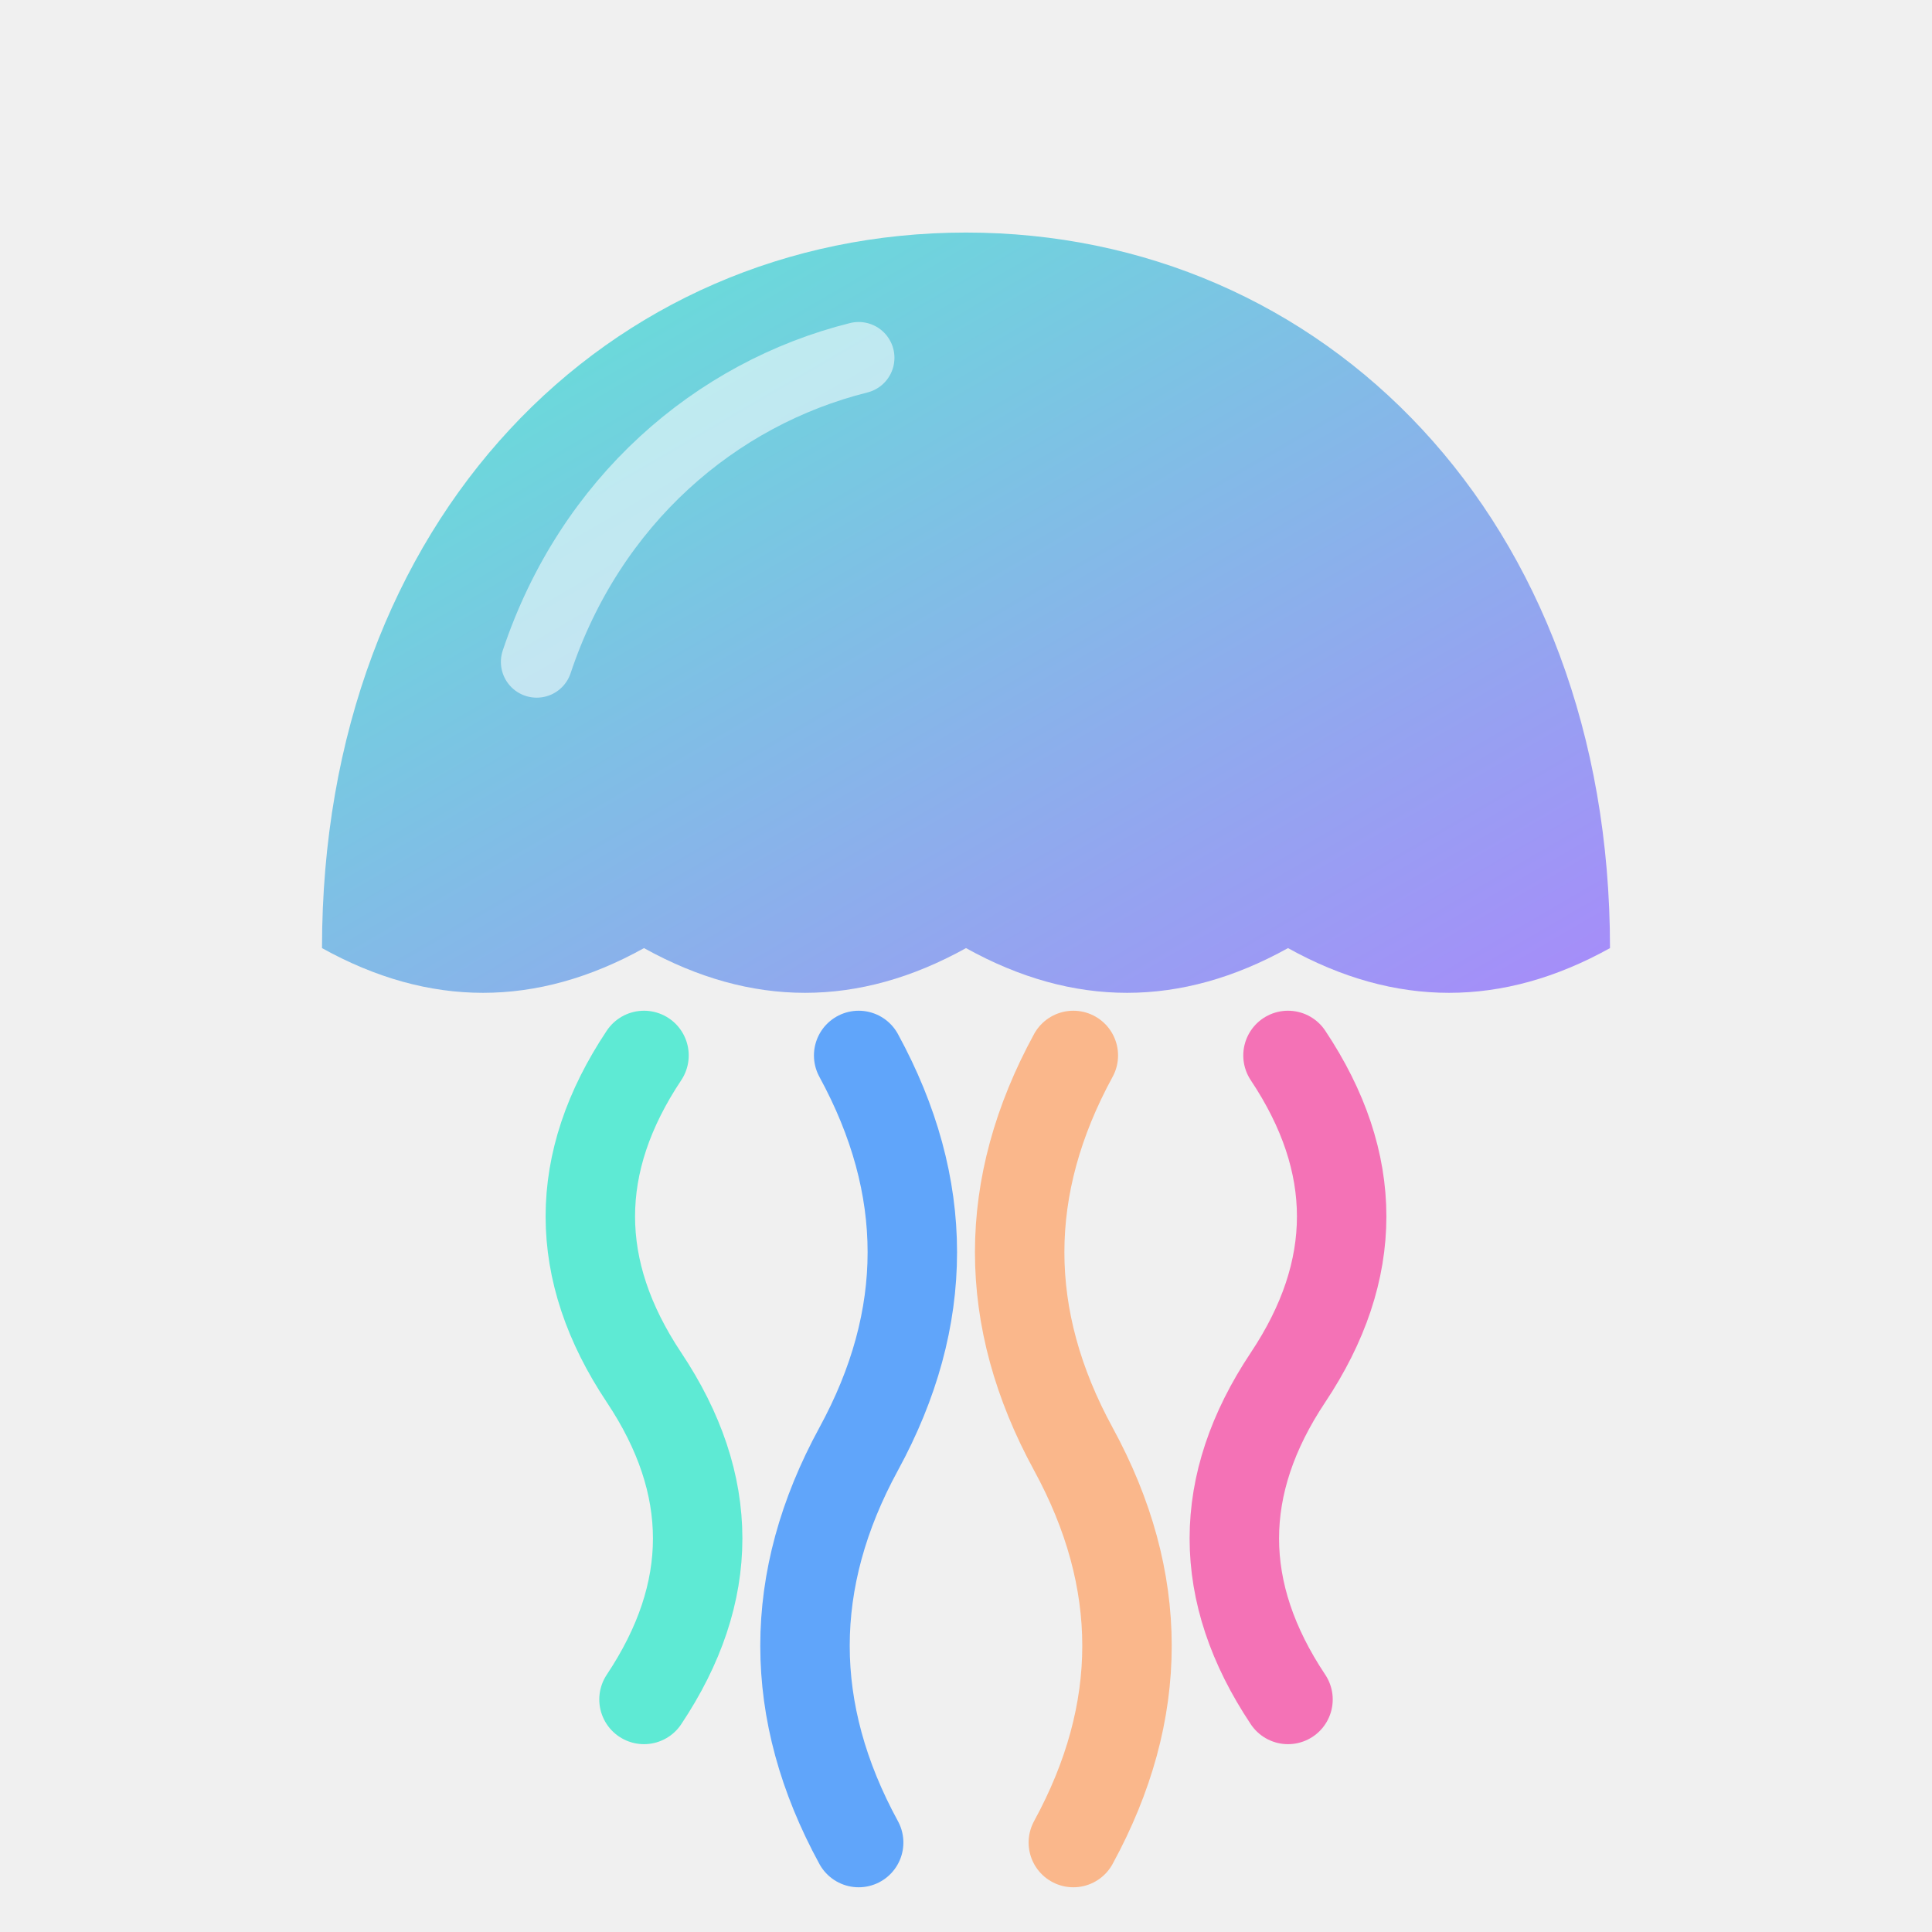
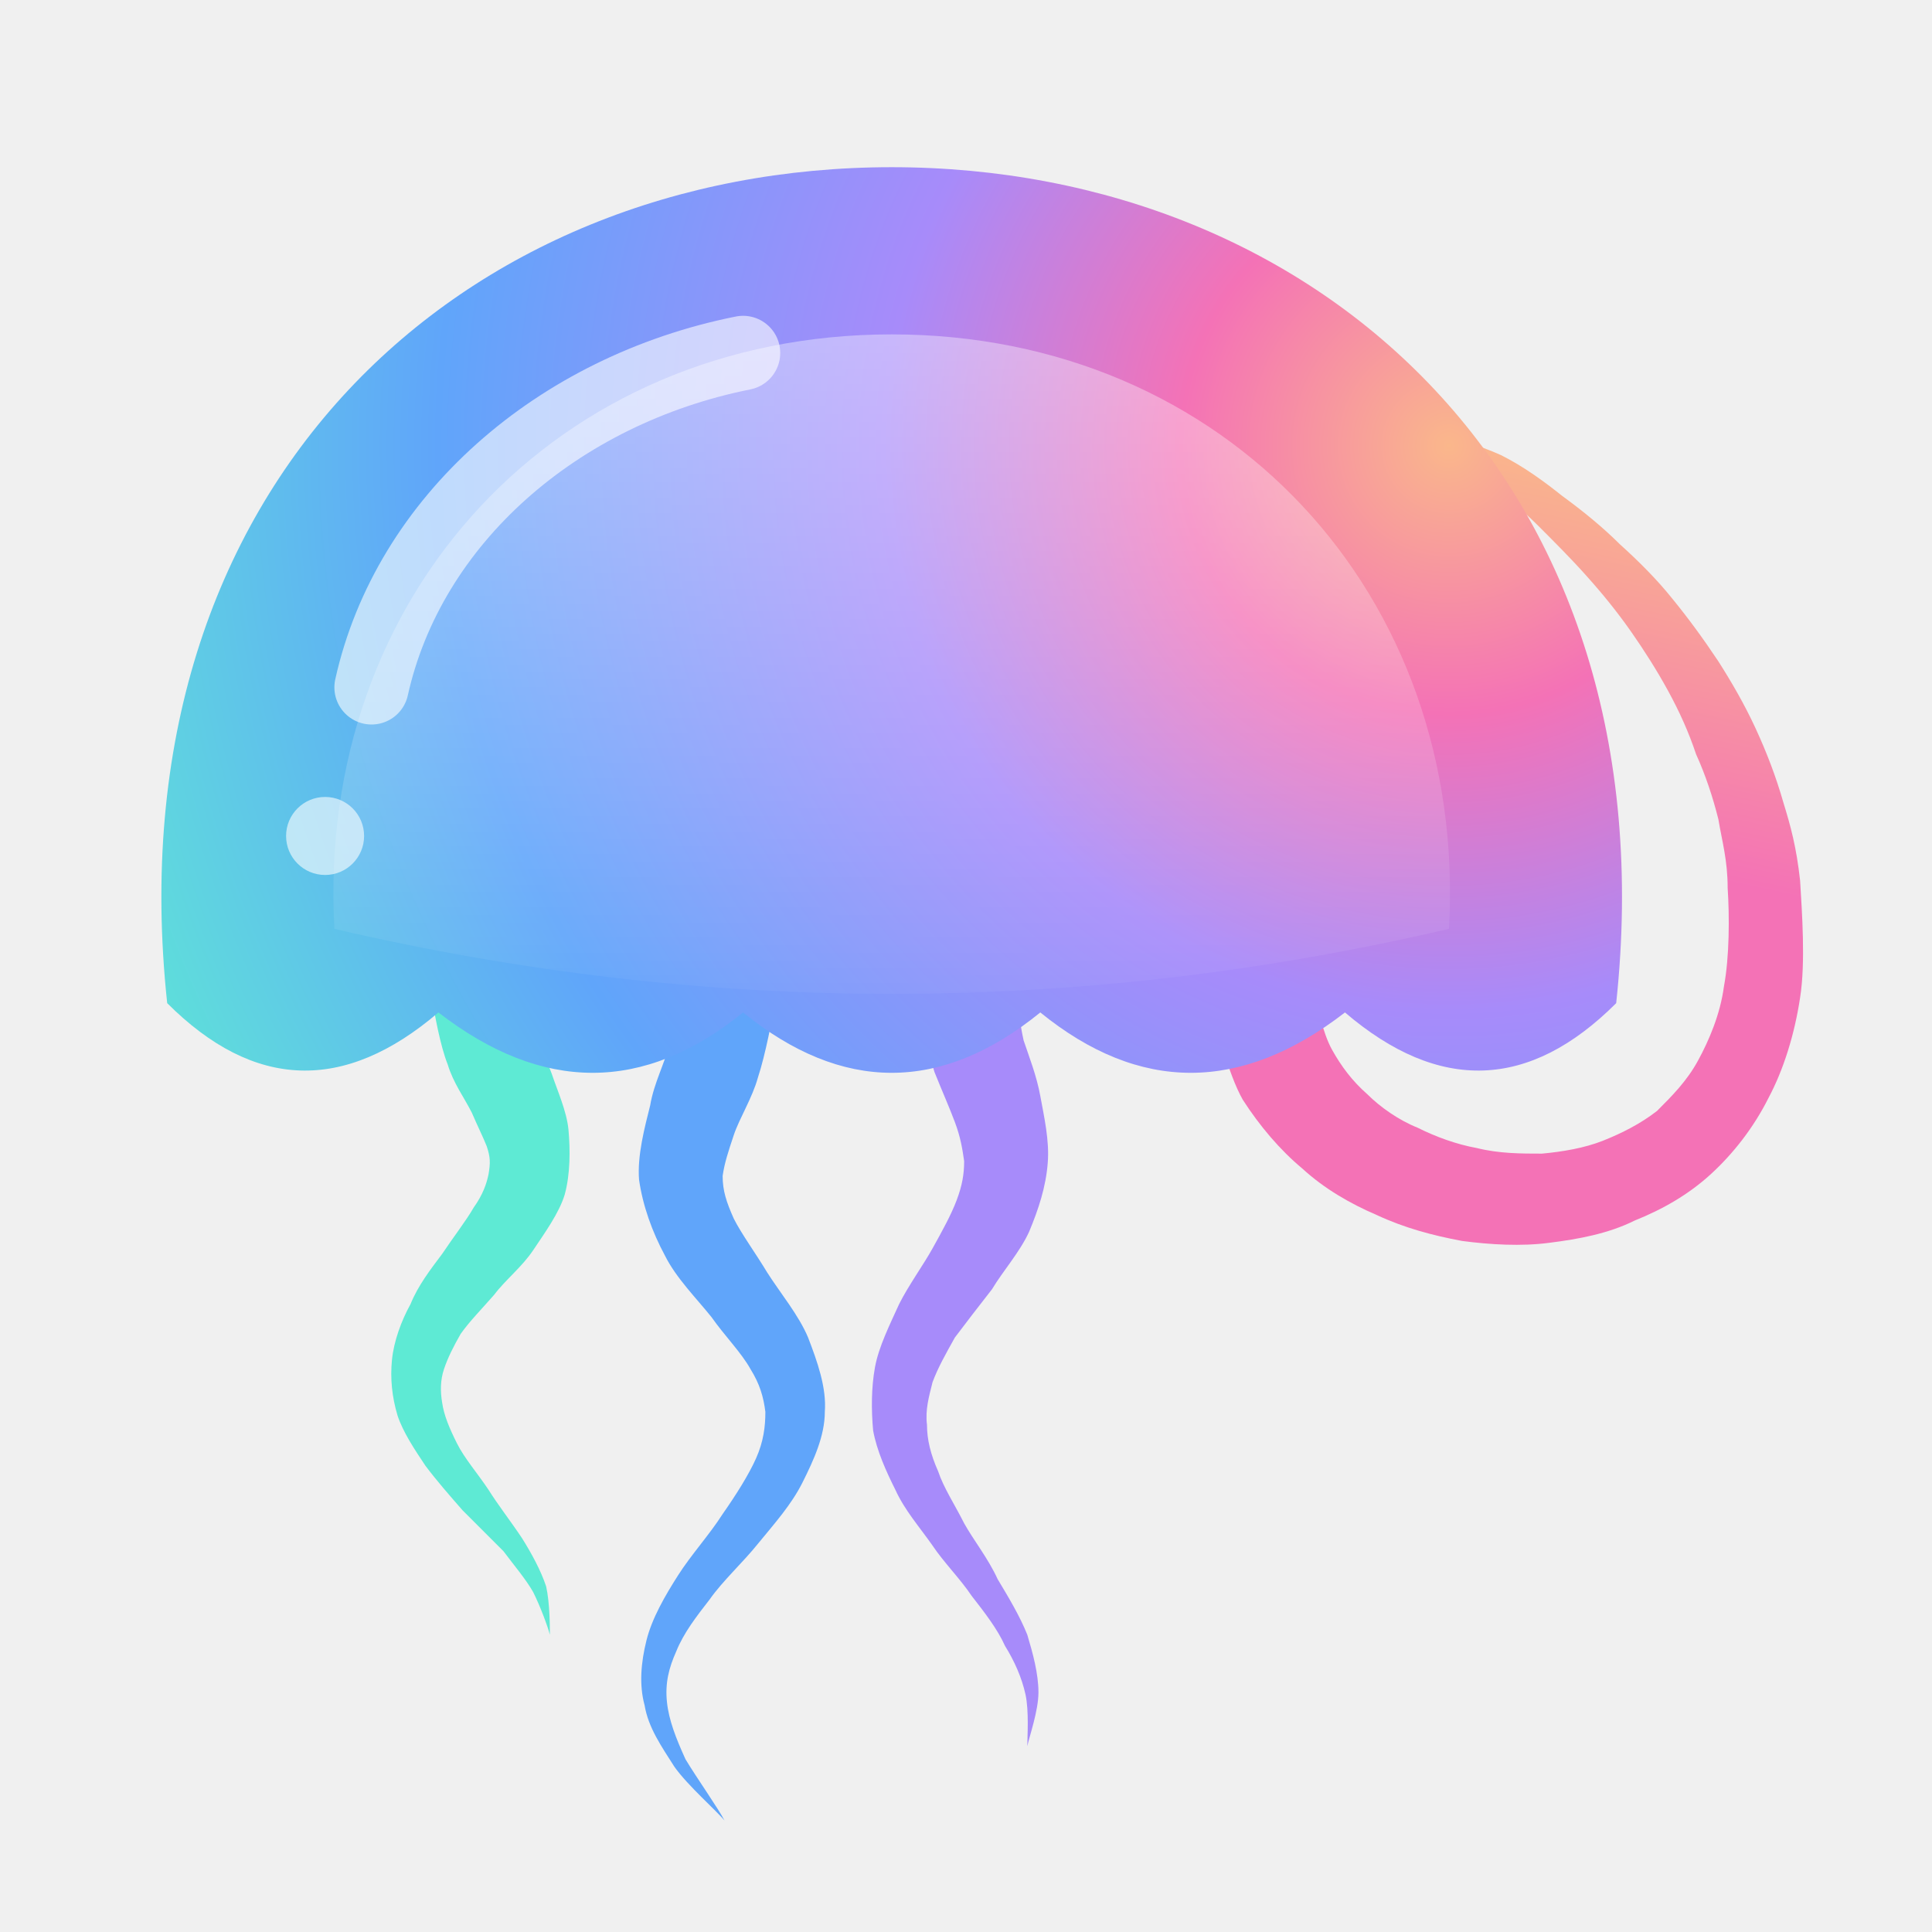
- <svg xmlns="http://www.w3.org/2000/svg" viewBox="10 9 108 108" width="128" height="128">
+ <svg xmlns="http://www.w3.org/2000/svg" viewBox="16 10 104 104" width="128" height="128">
  <defs>
-     <linearGradient id="bell" x1="0" y1="0" x2="1" y2="1">
-       <stop offset="0" stop-color="#5eead4" />
-       <stop offset="1" stop-color="#a78bfa" />
+     <radialGradient id="paint" gradientUnits="userSpaceOnUse" cx="94" cy="34" r="80">
+       <stop offset="0" stop-color="#fab78b" />
+       <stop offset="0.18" stop-color="#f472b6" />
+       <stop offset="0.38" stop-color="#a78bfa" />
+       <stop offset="0.68" stop-color="#60a5fa" />
+       <stop offset="1" stop-color="#5eead4" />
+     </radialGradient>
+     <linearGradient id="brush" gradientUnits="userSpaceOnUse" x1="86" y1="70" x2="94" y2="33">
+       <stop offset="0.45" stop-color="#f472b6" />
+       <stop offset="1" stop-color="#fab78b" />
+     </linearGradient>
+     <linearGradient id="gloss" x1="0" y1="0" x2="0" y2="1">
+       <stop offset="0" stop-color="#fff" stop-opacity=".38" />
+       <stop offset="1" stop-color="#fff" stop-opacity=".04" />
    </linearGradient>
  </defs>
-   <g fill="none" stroke-width="5" stroke-linecap="round">
-     <path d="M46 68 q-6 9 0 18 t0 18" stroke="#5eead4" />
-     <path d="M58 68 q6 11 0 22 t0 22" stroke="#60a5fa" />
-     <path d="M70 68 q-6 11 0 22 t0 22" stroke="#fab78b" />
-     <path d="M82 68 q6 9 0 18 t0 18" stroke="#f472b6" />
-   </g>
-   <path d="M28 62 C28 38 44 22 64 22 C84 22 100 38 100 62 Q91 67 82 62 Q73 67 64 62 Q55 67 46 62 Q37 67 28 62 Z" fill="url(#bell)" />
-   <path d="M40 46 C43 37 50 31 58 29" fill="none" stroke="#fff" stroke-opacity=".55" stroke-width="4" stroke-linecap="round" />
+   <path d="M39.3 64.0C39.4 64.6 39.7 66.3 40.1 67.3C40.4 68.3 41.0 69.1 41.4 69.9C41.7 70.6 42.0 71.2 42.2 71.7C42.4 72.3 42.4 72.6 42.3 73.2C42.2 73.7 42.0 74.3 41.5 75.0C41.1 75.7 40.4 76.6 39.8 77.5C39.2 78.3 38.5 79.2 38.1 80.2C37.6 81.1 37.2 82.2 37.1 83.2C37.0 84.2 37.1 85.2 37.4 86.2C37.7 87.1 38.3 88.0 38.9 88.9C39.5 89.7 40.2 90.5 40.9 91.3C41.6 92.0 42.4 92.8 43.1 93.5C43.7 94.3 44.3 95.0 44.7 95.7C45.1 96.5 45.5 97.6 45.6 98.0C45.6 97.6 45.6 96.3 45.4 95.4C45.1 94.5 44.6 93.6 44.1 92.8C43.5 91.9 42.8 91.0 42.3 90.2C41.7 89.3 41.0 88.5 40.6 87.7C40.2 86.9 39.9 86.2 39.8 85.5C39.7 84.9 39.7 84.3 39.9 83.7C40.1 83.1 40.4 82.5 40.8 81.8C41.3 81.1 41.9 80.5 42.6 79.7C43.2 78.9 44.1 78.2 44.7 77.3C45.3 76.4 46.1 75.3 46.4 74.3C46.7 73.2 46.7 71.9 46.6 70.8C46.5 69.8 46.0 68.7 45.7 67.8C45.4 67.0 45.0 66.2 44.9 65.6C44.7 64.9 44.7 64.3 44.7 64.0Z" fill="#5eead4" />
+   <path d="M52.3 64.0C52.3 64.4 52.2 65.4 52.0 66.3C51.8 67.2 51.2 68.3 51.0 69.5C50.7 70.7 50.3 72.2 50.4 73.5C50.6 74.9 51.1 76.3 51.8 77.6C52.4 78.8 53.5 79.9 54.3 80.9C55.0 81.9 55.9 82.8 56.4 83.7C56.9 84.5 57.1 85.2 57.2 86.0C57.2 86.8 57.1 87.6 56.7 88.5C56.3 89.4 55.6 90.5 54.9 91.5C54.2 92.6 53.2 93.7 52.5 94.8C51.8 95.9 51.1 97.1 50.8 98.3C50.5 99.5 50.4 100.7 50.7 101.8C50.9 103.0 51.6 104.0 52.3 105.1C53.0 106.1 54.6 107.5 55.0 108.0C54.7 107.4 53.5 105.7 52.9 104.7C52.4 103.6 52.0 102.6 51.9 101.6C51.8 100.6 52.0 99.8 52.4 98.9C52.8 97.9 53.5 97.0 54.2 96.1C54.9 95.1 56.0 94.1 56.8 93.1C57.7 92.0 58.6 91.0 59.2 89.8C59.8 88.6 60.4 87.3 60.4 86.0C60.5 84.7 60.0 83.3 59.5 82.0C59.0 80.8 58.0 79.6 57.3 78.5C56.7 77.5 55.9 76.4 55.5 75.6C55.1 74.7 54.9 74.1 54.9 73.3C55.0 72.6 55.2 72.0 55.5 71.1C55.8 70.2 56.5 69.1 56.8 68.0C57.2 66.8 57.6 64.7 57.7 64.0Z" fill="#60a5fa" />
+   <path d="M65.3 64.3C65.5 64.9 66.0 66.7 66.3 67.7C66.7 68.7 67.1 69.6 67.4 70.4C67.7 71.2 67.8 71.8 67.9 72.5C67.9 73.2 67.8 73.8 67.5 74.6C67.2 75.4 66.7 76.3 66.2 77.2C65.7 78.1 64.9 79.2 64.4 80.2C63.9 81.3 63.3 82.5 63.1 83.6C62.9 84.7 62.9 85.9 63.0 87.0C63.2 88.1 63.7 89.2 64.2 90.2C64.7 91.3 65.5 92.2 66.2 93.2C66.8 94.1 67.7 95.0 68.3 95.9C69.0 96.8 69.7 97.7 70.1 98.6C70.6 99.4 71.0 100.3 71.2 101.2C71.4 102.1 71.3 103.5 71.3 104.0C71.4 103.5 71.9 102.1 71.9 101.1C71.9 100.1 71.6 99.0 71.3 98.0C70.9 97.0 70.3 96.0 69.7 95.0C69.2 93.9 68.4 92.9 67.9 92.0C67.4 91.0 66.8 90.1 66.5 89.2C66.1 88.3 65.9 87.5 65.9 86.7C65.8 85.9 66.0 85.2 66.2 84.4C66.5 83.6 66.9 82.9 67.4 82.0C68.0 81.2 68.7 80.3 69.4 79.4C70.0 78.4 70.9 77.4 71.4 76.3C71.9 75.1 72.3 73.9 72.4 72.6C72.5 71.4 72.2 70.1 72.0 69.0C71.8 67.9 71.4 66.9 71.1 66.0C70.9 65.1 70.8 64.1 70.7 63.7Z" fill="#a78bfa" />
+   <path d="M81.2 64.4C81.5 65.2 82.1 67.8 82.9 69.2C83.8 70.6 84.9 71.9 86.1 72.9C87.3 74.0 88.7 74.8 90.1 75.4C91.6 76.1 93.1 76.5 94.7 76.8C96.2 77.0 97.9 77.1 99.4 76.9C101.0 76.7 102.6 76.4 104.0 75.7C105.5 75.1 106.9 74.3 108.1 73.2C109.3 72.1 110.4 70.7 111.2 69.1C112.0 67.6 112.6 65.7 112.9 63.7C113.2 61.8 113.0 59.1 112.9 57.4C112.7 55.6 112.4 54.5 112.0 53.2C111.6 51.8 111.1 50.5 110.5 49.2C109.9 47.9 109.2 46.7 108.5 45.6C107.7 44.4 106.9 43.3 106.0 42.2C105.2 41.2 104.2 40.2 103.2 39.3C102.3 38.4 101.2 37.5 100.1 36.7C99.1 35.9 98.0 35.1 96.8 34.5C95.7 34.0 93.8 33.4 93.2 33.2C93.7 33.6 95.0 34.9 96.0 35.8C96.9 36.6 97.9 37.4 98.8 38.3C99.7 39.2 100.6 40.1 101.4 41.0C102.3 42.0 103.1 43.0 103.8 44.0C104.5 45.0 105.2 46.1 105.8 47.2C106.4 48.3 106.9 49.4 107.3 50.6C107.8 51.7 108.2 52.9 108.5 54.1C108.7 55.3 109.0 56.3 109.0 57.8C109.1 59.3 109.1 61.5 108.8 63.1C108.6 64.6 108.0 66.0 107.4 67.1C106.8 68.2 106.0 69.0 105.2 69.8C104.3 70.5 103.3 71.0 102.3 71.4C101.3 71.8 100.1 72.0 99.0 72.1C97.9 72.1 96.7 72.1 95.5 71.8C94.4 71.6 93.3 71.2 92.3 70.7C91.3 70.3 90.3 69.6 89.6 68.9C88.8 68.2 88.2 67.4 87.7 66.5C87.2 65.6 86.9 64.1 86.8 63.6Z" fill="url(#brush)" />
+   <path d="M25 64 C22 36 41 19 64 19 C87 19 106 36 103 64 Q96 71 88.4 64.5 Q80 71 72 64.5 Q64 71 56 64.5 Q48 71 39.6 64.5 Q32 71 25 64 Z" fill="url(#paint)" />
+   <path d="M34 60 C33 42 46 28 64 28 C82 28 95 42 94 60 Q64 67 34 60 Z" fill="url(#gloss)" />
+   <path d="M36 47 C38 38 46 31 56 29" fill="none" stroke="#fff" stroke-opacity=".6" stroke-width="4" stroke-linecap="round" />
+   <circle cx="33.5" cy="55" r="2.1" fill="#fff" fill-opacity=".6" />
</svg>
